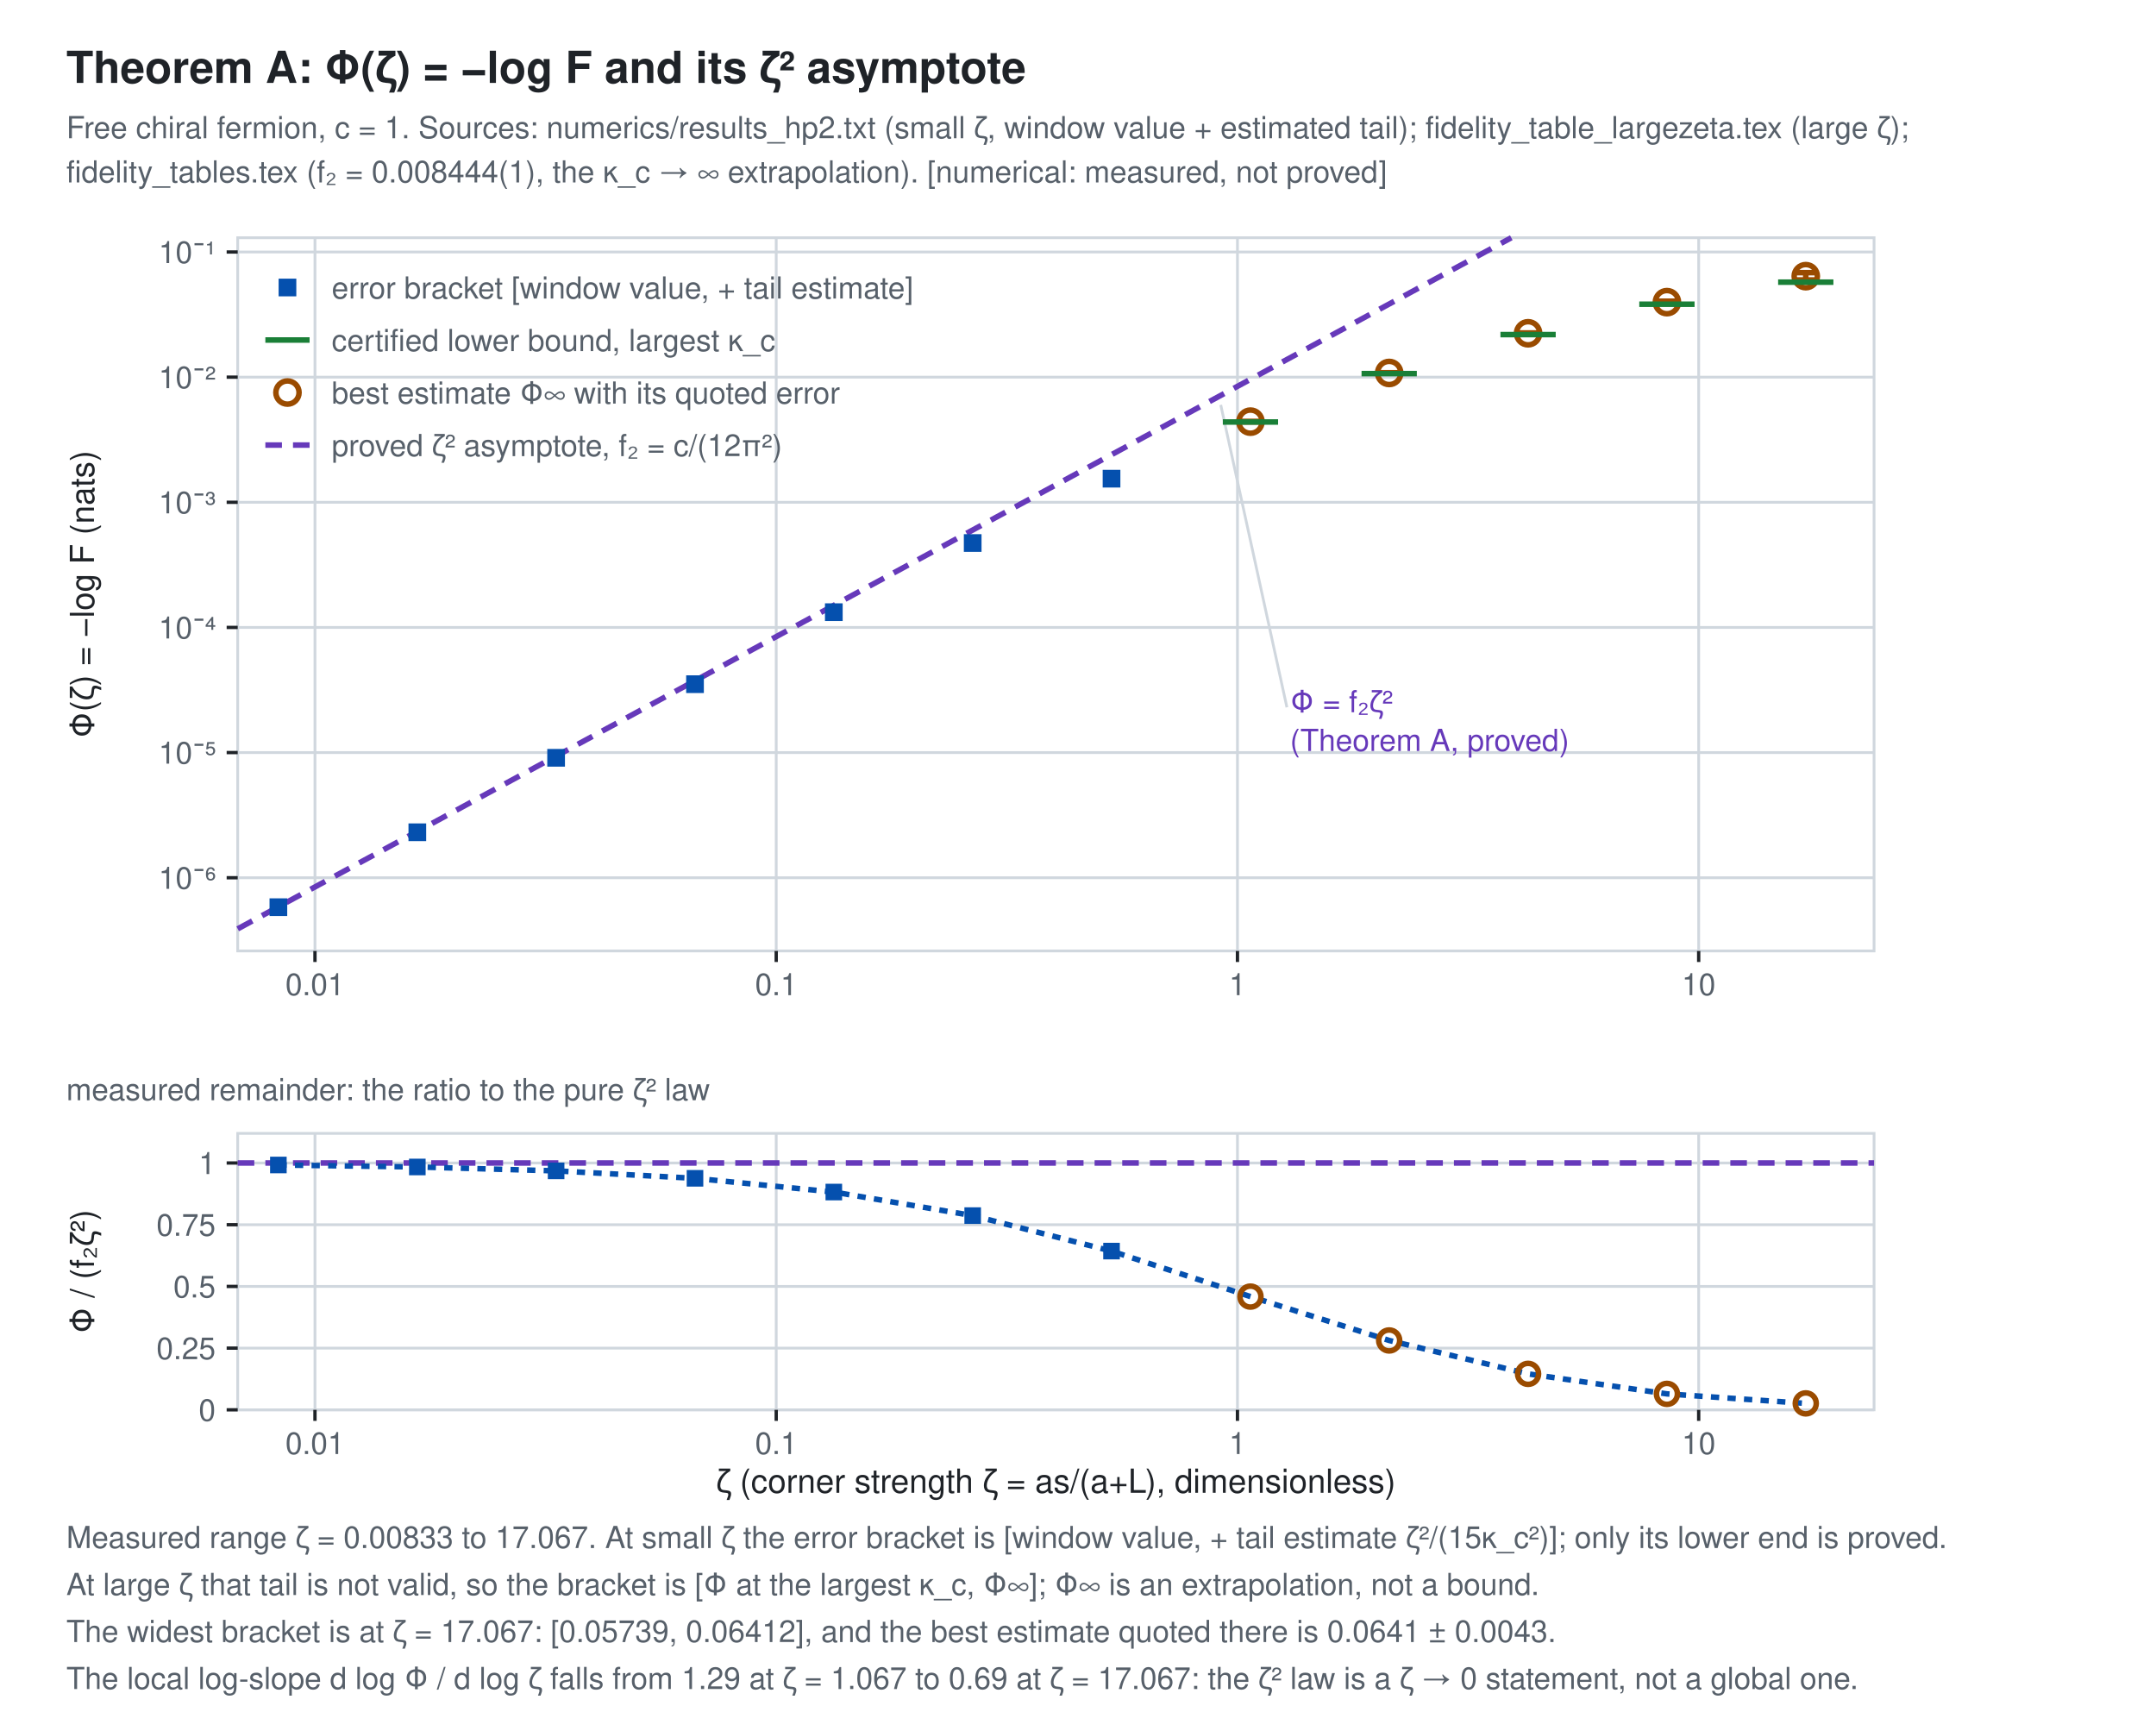
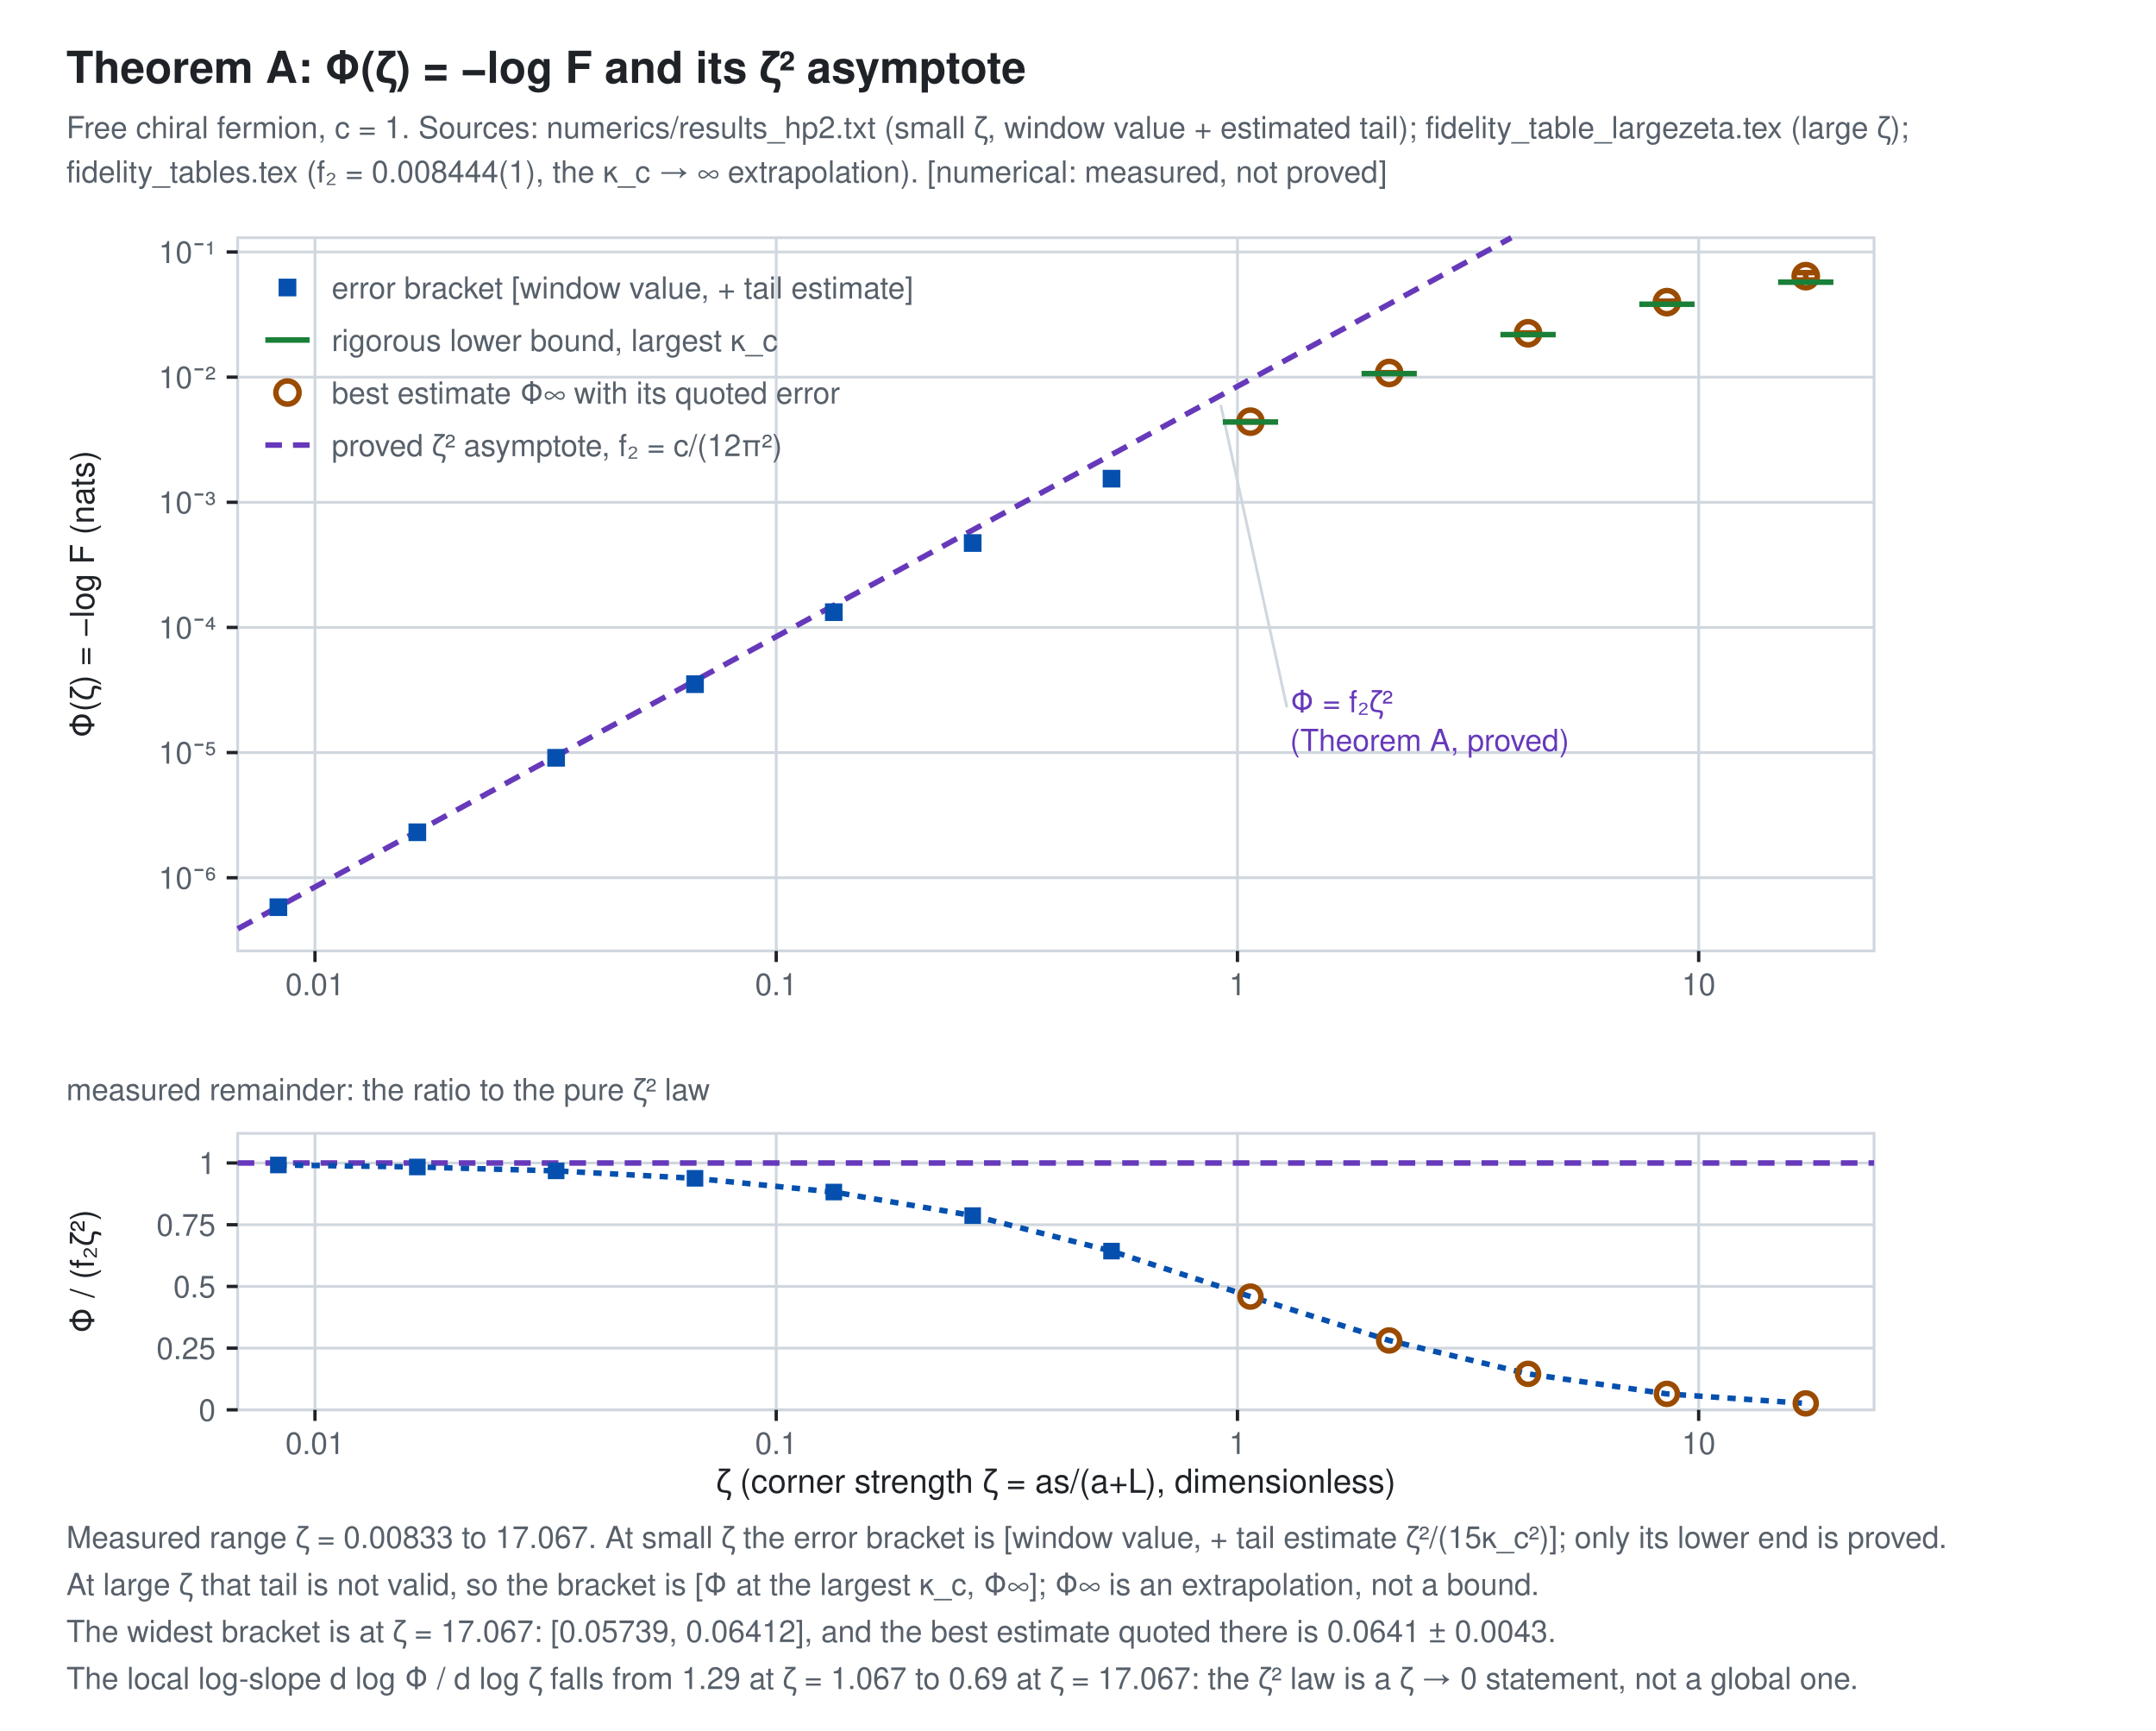
<svg xmlns="http://www.w3.org/2000/svg" viewBox="0 0 780 626" width="780" height="626" role="img" aria-labelledby="t d">
  <defs>
    <marker id="ar-ink" viewBox="0 0 10 10" refX="9" refY="5" markerWidth="7" markerHeight="7" orient="auto-start-reverse">
      <path d="M 0 0 L 10 5 L 0 10 z" class="mk-ink" />
    </marker>
    <marker id="ar-c1" viewBox="0 0 10 10" refX="9" refY="5" markerWidth="7" markerHeight="7" orient="auto-start-reverse">
      <path d="M 0 0 L 10 5 L 0 10 z" class="mk-c1" />
    </marker>
    <marker id="ar-c2" viewBox="0 0 10 10" refX="9" refY="5" markerWidth="7" markerHeight="7" orient="auto-start-reverse">
      <path d="M 0 0 L 10 5 L 0 10 z" class="mk-c2" />
    </marker>
    <marker id="ar-c3" viewBox="0 0 10 10" refX="9" refY="5" markerWidth="7" markerHeight="7" orient="auto-start-reverse">
      <path d="M 0 0 L 10 5 L 0 10 z" class="mk-c3" />
    </marker>
    <marker id="ar-c4" viewBox="0 0 10 10" refX="9" refY="5" markerWidth="7" markerHeight="7" orient="auto-start-reverse">
      <path d="M 0 0 L 10 5 L 0 10 z" class="mk-c4" />
    </marker>
    <marker id="ar-c5" viewBox="0 0 10 10" refX="9" refY="5" markerWidth="7" markerHeight="7" orient="auto-start-reverse">
      <path d="M 0 0 L 10 5 L 0 10 z" class="mk-c5" />
    </marker>
  </defs>
  <style>
  text { font-family: ui-sans-serif, system-ui, -apple-system, "Segoe UI",
         Helvetica, Arial, sans-serif; font-size: 12px; }
  .ttl { font-size: 16px; font-weight: 600; }
  .sub, .tick, .note { font-size: 11px; }
  .lab { font-size: 12px; }
  .bold { font-weight: 600; }
  .axis { stroke-width: 1.2; fill: none; }
  .grid, .frame { stroke-width: 1; fill: none; }
  .soft { stroke: none; }
  .s1, .s2, .s3, .s4, .s5 { fill: none; stroke-width: 2; }
  .f1, .f2, .f3, .f4, .f5 { stroke: none; }
  .hole { fill: none; stroke-width: 2; }
  .dash { stroke-dasharray: 6 4; }
  .dot { stroke-dasharray: 2 3; }
text{fill:#1f2328;}.sub,.tick,.note{fill:#57606a;}.axis{stroke:#1f2328;}.grid,.frame{stroke:#d0d7de;}.soft{fill:#eaeef2;}.mk-ink{fill:#1f2328;}.s1{stroke:#0550ae;} .f1{fill:#0550ae;} .t1{fill:#0550ae;} .mk-c1{fill:#0550ae;}.s2{stroke:#9a4b00;} .f2{fill:#9a4b00;} .t2{fill:#9a4b00;} .mk-c2{fill:#9a4b00;}.s3{stroke:#1a7f37;} .f3{fill:#1a7f37;} .t3{fill:#1a7f37;} .mk-c3{fill:#1a7f37;}.s4{stroke:#6639ba;} .f4{fill:#6639ba;} .t4{fill:#6639ba;} .mk-c4{fill:#6639ba;}.s5{stroke:#a40e26;} .f5{fill:#a40e26;} .t5{fill:#a40e26;} .mk-c5{fill:#a40e26;}@media (prefers-color-scheme: dark){text{fill:#e6edf3;}.sub,.tick,.note{fill:#9198a1;}.axis{stroke:#e6edf3;}.grid,.frame{stroke:#3d444d;}.soft{fill:#21262d;}.mk-ink{fill:#e6edf3;}.s1{stroke:#79c0ff;} .f1{fill:#79c0ff;} .t1{fill:#79c0ff;} .mk-c1{fill:#79c0ff;}.s2{stroke:#f0a35e;} .f2{fill:#f0a35e;} .t2{fill:#f0a35e;} .mk-c2{fill:#f0a35e;}.s3{stroke:#56d364;} .f3{fill:#56d364;} .t3{fill:#56d364;} .mk-c3{fill:#56d364;}.s4{stroke:#d2a8ff;} .f4{fill:#d2a8ff;} .t4{fill:#d2a8ff;} .mk-c4{fill:#d2a8ff;}.s5{stroke:#ff8a8a;} .f5{fill:#ff8a8a;} .t5{fill:#ff8a8a;} .mk-c5{fill:#ff8a8a;}}</style>
  <text x="24.00" y="30.00" class="ttl" text-anchor="start">Theorem A: Φ(ζ) = −log F and its ζ² asymptote</text>
  <text x="24.00" y="50.00" class="sub" text-anchor="start">Free chiral fermion, c = 1. Sources: numerics/results_hp2.txt (small ζ, window value + estimated tail); fidelity_table_largezeta.tex (large ζ);</text>
  <text x="24.00" y="66.00" class="sub" text-anchor="start">fidelity_tables.tex (f₂ = 0.008444(1), the κ_c → ∞ extrapolation). [numerical: measured, not proved]</text>
  <line x1="113.95" y1="86.00" x2="113.95" y2="344.00" class="grid" />
  <line x1="280.82" y1="86.00" x2="280.82" y2="344.00" class="grid" />
  <line x1="447.69" y1="86.00" x2="447.69" y2="344.00" class="grid" />
  <line x1="614.55" y1="86.00" x2="614.55" y2="344.00" class="grid" />
  <line x1="86.00" y1="317.52" x2="678.00" y2="317.52" class="grid" />
  <line x1="86.00" y1="272.24" x2="678.00" y2="272.24" class="grid" />
  <line x1="86.00" y1="226.97" x2="678.00" y2="226.97" class="grid" />
  <line x1="86.00" y1="181.70" x2="678.00" y2="181.70" class="grid" />
  <line x1="86.00" y1="136.43" x2="678.00" y2="136.43" class="grid" />
  <line x1="86.00" y1="91.16" x2="678.00" y2="91.16" class="grid" />
  <rect x="86.00" y="86.00" width="592.00" height="258.00" rx="0" class="frame" />
  <line x1="113.95" y1="344.00" x2="113.95" y2="348.00" class="axis" />
  <text x="113.95" y="360.00" class="tick" text-anchor="middle">0.01</text>
  <line x1="280.82" y1="344.00" x2="280.82" y2="348.00" class="axis" />
  <text x="280.82" y="360.00" class="tick" text-anchor="middle">0.1</text>
  <line x1="447.69" y1="344.00" x2="447.69" y2="348.00" class="axis" />
  <text x="447.69" y="360.00" class="tick" text-anchor="middle">1</text>
  <line x1="614.55" y1="344.00" x2="614.55" y2="348.00" class="axis" />
  <text x="614.55" y="360.00" class="tick" text-anchor="middle">10</text>
  <line x1="82.00" y1="317.52" x2="86.00" y2="317.52" class="axis" />
  <text x="78.00" y="321.52" class="tick" text-anchor="end">10⁻⁶</text>
  <line x1="82.00" y1="272.24" x2="86.00" y2="272.24" class="axis" />
  <text x="78.00" y="276.24" class="tick" text-anchor="end">10⁻⁵</text>
  <line x1="82.00" y1="226.97" x2="86.00" y2="226.97" class="axis" />
  <text x="78.00" y="230.97" class="tick" text-anchor="end">10⁻⁴</text>
  <line x1="82.00" y1="181.70" x2="86.00" y2="181.70" class="axis" />
  <text x="78.00" y="185.70" class="tick" text-anchor="end">10⁻³</text>
  <line x1="82.00" y1="136.43" x2="86.00" y2="136.43" class="axis" />
  <text x="78.00" y="140.43" class="tick" text-anchor="end">10⁻²</text>
  <line x1="82.00" y1="91.16" x2="86.00" y2="91.16" class="axis" />
  <text x="78.00" y="95.16" class="tick" text-anchor="end">10⁻¹</text>
  <text x="34.00" y="215.00" class="lab" text-anchor="middle" transform="rotate(-90 34.00 215.00)">Φ(ζ) = −log F   (nats)</text>
  <polyline points="86.00,336.01 546.76,86.00" class="s4 dash" />
  <line x1="465.58" y1="255.87" x2="441.64" y2="146.47" class="grid" />
  <text x="466.70" y="257.66" class="note t4" text-anchor="start">Φ = f₂ζ²</text>
  <text x="466.70" y="271.66" class="note t4" text-anchor="start">(Theorem A, proved)</text>
  <line x1="100.71" y1="328.41" x2="100.71" y2="328.17" class="s1" />
  <line x1="97.71" y1="328.41" x2="103.71" y2="328.41" class="s1" />
  <line x1="97.71" y1="328.17" x2="103.71" y2="328.17" class="s1" />
  <rect x="97.51" y="324.97" width="6.40" height="6.40" rx="0" class="f1" />
  <line x1="150.98" y1="301.32" x2="150.98" y2="301.07" class="s1" />
  <line x1="147.98" y1="301.32" x2="153.98" y2="301.32" class="s1" />
  <line x1="147.98" y1="301.07" x2="153.98" y2="301.07" class="s1" />
  <rect x="147.78" y="297.87" width="6.40" height="6.40" rx="0" class="f1" />
  <line x1="201.19" y1="274.39" x2="201.19" y2="274.13" class="s1" />
  <line x1="198.19" y1="274.39" x2="204.19" y2="274.39" class="s1" />
  <line x1="198.19" y1="274.13" x2="204.19" y2="274.13" class="s1" />
  <rect x="197.99" y="270.93" width="6.40" height="6.40" rx="0" class="f1" />
  <line x1="251.44" y1="247.76" x2="251.44" y2="247.50" class="s1" />
  <line x1="248.44" y1="247.76" x2="254.44" y2="247.76" class="s1" />
  <line x1="248.44" y1="247.50" x2="254.44" y2="247.50" class="s1" />
  <rect x="248.24" y="244.30" width="6.40" height="6.40" rx="0" class="f1" />
  <line x1="301.66" y1="221.72" x2="301.66" y2="221.45" class="s1" />
  <line x1="298.66" y1="221.72" x2="304.66" y2="221.72" class="s1" />
  <line x1="298.66" y1="221.45" x2="304.66" y2="221.45" class="s1" />
  <rect x="298.46" y="218.25" width="6.40" height="6.40" rx="0" class="f1" />
  <line x1="351.90" y1="196.75" x2="351.90" y2="196.44" class="s1" />
  <line x1="348.90" y1="196.75" x2="354.90" y2="196.75" class="s1" />
  <line x1="348.90" y1="196.44" x2="354.90" y2="196.44" class="s1" />
  <rect x="348.70" y="193.24" width="6.40" height="6.40" rx="0" class="f1" />
  <line x1="402.13" y1="173.54" x2="402.13" y2="173.16" class="s1" />
  <line x1="399.13" y1="173.54" x2="405.13" y2="173.54" class="s1" />
  <line x1="399.13" y1="173.16" x2="405.13" y2="173.16" class="s1" />
  <rect x="398.93" y="169.96" width="6.40" height="6.40" rx="0" class="f1" />
  <line x1="452.39" y1="152.62" x2="452.39" y2="152.44" class="s2" />
  <line x1="448.39" y1="152.62" x2="456.39" y2="152.62" class="s2" />
  <line x1="448.39" y1="152.44" x2="456.39" y2="152.44" class="s2" />
  <circle cx="452.39" cy="152.53" r="4.20" class="hole s2" />
  <line x1="442.39" y1="152.66" x2="462.39" y2="152.66" class="s3" />
  <line x1="502.58" y1="135.01" x2="502.58" y2="134.83" class="s2" />
  <line x1="498.58" y1="135.01" x2="506.58" y2="135.01" class="s2" />
  <line x1="498.58" y1="134.83" x2="506.58" y2="134.83" class="s2" />
  <circle cx="502.58" cy="134.92" r="4.20" class="hole s2" />
  <line x1="492.58" y1="135.15" x2="512.58" y2="135.15" class="s3" />
  <line x1="552.83" y1="120.69" x2="552.83" y2="120.44" class="s2" />
  <line x1="548.83" y1="120.69" x2="556.83" y2="120.69" class="s2" />
  <line x1="548.83" y1="120.44" x2="556.83" y2="120.44" class="s2" />
  <circle cx="552.83" cy="120.56" r="4.20" class="hole s2" />
  <line x1="542.83" y1="121.04" x2="562.83" y2="121.04" class="s3" />
  <line x1="603.06" y1="109.66" x2="603.06" y2="108.95" class="s2" />
  <line x1="599.06" y1="109.66" x2="607.06" y2="109.66" class="s2" />
  <line x1="599.06" y1="108.95" x2="607.06" y2="108.95" class="s2" />
  <circle cx="603.06" cy="109.30" r="4.20" class="hole s2" />
  <line x1="593.06" y1="110.05" x2="613.06" y2="110.05" class="s3" />
  <line x1="653.29" y1="101.27" x2="653.29" y2="98.63" class="s2" />
  <line x1="649.29" y1="101.27" x2="657.29" y2="101.27" class="s2" />
  <line x1="649.29" y1="98.63" x2="657.29" y2="98.63" class="s2" />
  <circle cx="653.29" cy="99.90" r="4.20" class="hole s2" />
  <line x1="643.29" y1="102.07" x2="663.29" y2="102.07" class="s3" />
  <rect x="100.80" y="100.80" width="6.40" height="6.40" rx="0" class="f1" />
  <text x="120.00" y="108.00" class="note" text-anchor="start">error bracket [window value, + tail estimate]</text>
  <line x1="96.00" y1="123.00" x2="112.00" y2="123.00" class="s3" />
-   <text x="120.00" y="127.00" class="note" text-anchor="start">certified lower bound, largest κ_c</text>
+   <text x="120.00" y="127.00" class="note" text-anchor="start">rigorous lower bound, largest κ_c</text>
  <circle cx="104.00" cy="142.00" r="4.20" class="hole s2" />
  <text x="120.00" y="146.00" class="note" text-anchor="start">best estimate Φ∞ with its quoted error</text>
  <line x1="96.00" y1="161.00" x2="112.00" y2="161.00" class="s4 dash" />
  <text x="120.00" y="165.00" class="note" text-anchor="start">proved ζ² asymptote, f₂ = c/(12π²)</text>
  <text x="24.00" y="398.00" class="note" text-anchor="start">measured remainder: the ratio to the pure ζ² law</text>
  <line x1="113.95" y1="410.00" x2="113.95" y2="510.00" class="grid" />
  <line x1="280.82" y1="410.00" x2="280.82" y2="510.00" class="grid" />
  <line x1="447.69" y1="410.00" x2="447.69" y2="510.00" class="grid" />
  <line x1="614.55" y1="410.00" x2="614.55" y2="510.00" class="grid" />
  <line x1="86.00" y1="510.00" x2="678.00" y2="510.00" class="grid" />
  <line x1="86.00" y1="487.68" x2="678.00" y2="487.68" class="grid" />
  <line x1="86.00" y1="465.36" x2="678.00" y2="465.36" class="grid" />
  <line x1="86.00" y1="443.04" x2="678.00" y2="443.04" class="grid" />
  <line x1="86.00" y1="420.71" x2="678.00" y2="420.71" class="grid" />
  <rect x="86.00" y="410.00" width="592.00" height="100.00" rx="0" class="frame" />
  <line x1="113.95" y1="510.00" x2="113.95" y2="514.00" class="axis" />
  <text x="113.95" y="526.00" class="tick" text-anchor="middle">0.01</text>
  <line x1="280.82" y1="510.00" x2="280.82" y2="514.00" class="axis" />
  <text x="280.82" y="526.00" class="tick" text-anchor="middle">0.1</text>
  <line x1="447.69" y1="510.00" x2="447.69" y2="514.00" class="axis" />
  <text x="447.69" y="526.00" class="tick" text-anchor="middle">1</text>
  <line x1="614.55" y1="510.00" x2="614.55" y2="514.00" class="axis" />
  <text x="614.55" y="526.00" class="tick" text-anchor="middle">10</text>
  <line x1="82.00" y1="510.00" x2="86.00" y2="510.00" class="axis" />
  <text x="78.00" y="514.00" class="tick" text-anchor="end">0</text>
  <line x1="82.00" y1="487.68" x2="86.00" y2="487.68" class="axis" />
  <text x="78.00" y="491.68" class="tick" text-anchor="end">0.25</text>
  <line x1="82.00" y1="465.36" x2="86.00" y2="465.36" class="axis" />
  <text x="78.00" y="469.36" class="tick" text-anchor="end">0.5</text>
  <line x1="82.00" y1="443.04" x2="86.00" y2="443.04" class="axis" />
  <text x="78.00" y="447.04" class="tick" text-anchor="end">0.75</text>
  <line x1="82.00" y1="420.71" x2="86.00" y2="420.71" class="axis" />
  <text x="78.00" y="424.71" class="tick" text-anchor="end">1</text>
  <text x="34.00" y="460.00" class="lab" text-anchor="middle" transform="rotate(-90 34.00 460.00)">Φ / (f₂ζ²)</text>
  <polyline points="86.00,420.71 678.00,420.71" class="s4 dash" />
  <polyline points="100.71,421.43 150.98,422.15 201.19,423.56 251.44,426.25 301.66,431.22 351.90,439.74 402.13,452.58 452.39,469.04 502.58,484.91 552.83,496.99 603.06,504.23 653.29,507.67" class="s1" stroke-width="1" stroke-dasharray="3 3" />
  <rect x="97.71" y="418.43" width="6.00" height="6.00" rx="0" class="f1" />
  <rect x="147.98" y="419.15" width="6.00" height="6.00" rx="0" class="f1" />
  <rect x="198.19" y="420.56" width="6.00" height="6.00" rx="0" class="f1" />
  <rect x="248.44" y="423.25" width="6.00" height="6.00" rx="0" class="f1" />
  <rect x="298.66" y="428.22" width="6.00" height="6.00" rx="0" class="f1" />
  <rect x="348.90" y="436.74" width="6.00" height="6.00" rx="0" class="f1" />
  <rect x="399.13" y="449.58" width="6.00" height="6.00" rx="0" class="f1" />
  <circle cx="452.39" cy="469.04" r="3.80" class="hole s2" />
  <circle cx="502.58" cy="484.91" r="3.80" class="hole s2" />
  <circle cx="552.83" cy="496.99" r="3.80" class="hole s2" />
  <circle cx="603.06" cy="504.23" r="3.80" class="hole s2" />
  <circle cx="653.29" cy="507.67" r="3.80" class="hole s2" />
  <text x="382.00" y="540.00" class="lab" text-anchor="middle">ζ   (corner strength ζ = as/(a+L), dimensionless)</text>
  <text x="24.00" y="560.00" class="note" text-anchor="start">Measured range ζ = 0.00833 to 17.067. At small ζ the error bracket is [window value, + tail estimate ζ²/(15κ_c²)]; only its lower end is proved.</text>
  <text x="24.00" y="577.00" class="note" text-anchor="start">At large ζ that tail is not valid, so the bracket is [Φ at the largest κ_c, Φ∞]; Φ∞ is an extrapolation, not a bound.</text>
  <text x="24.00" y="594.00" class="note" text-anchor="start">The widest bracket is at ζ = 17.067: [0.05739, 0.06412], and the best estimate quoted there is 0.0641 ± 0.0043.</text>
  <text x="24.00" y="611.00" class="note" text-anchor="start">The local log-slope d log Φ / d log ζ falls from 1.29 at ζ = 1.067 to 0.69 at ζ = 17.067: the ζ² law is a ζ → 0 statement, not a global one.</text>
</svg>
